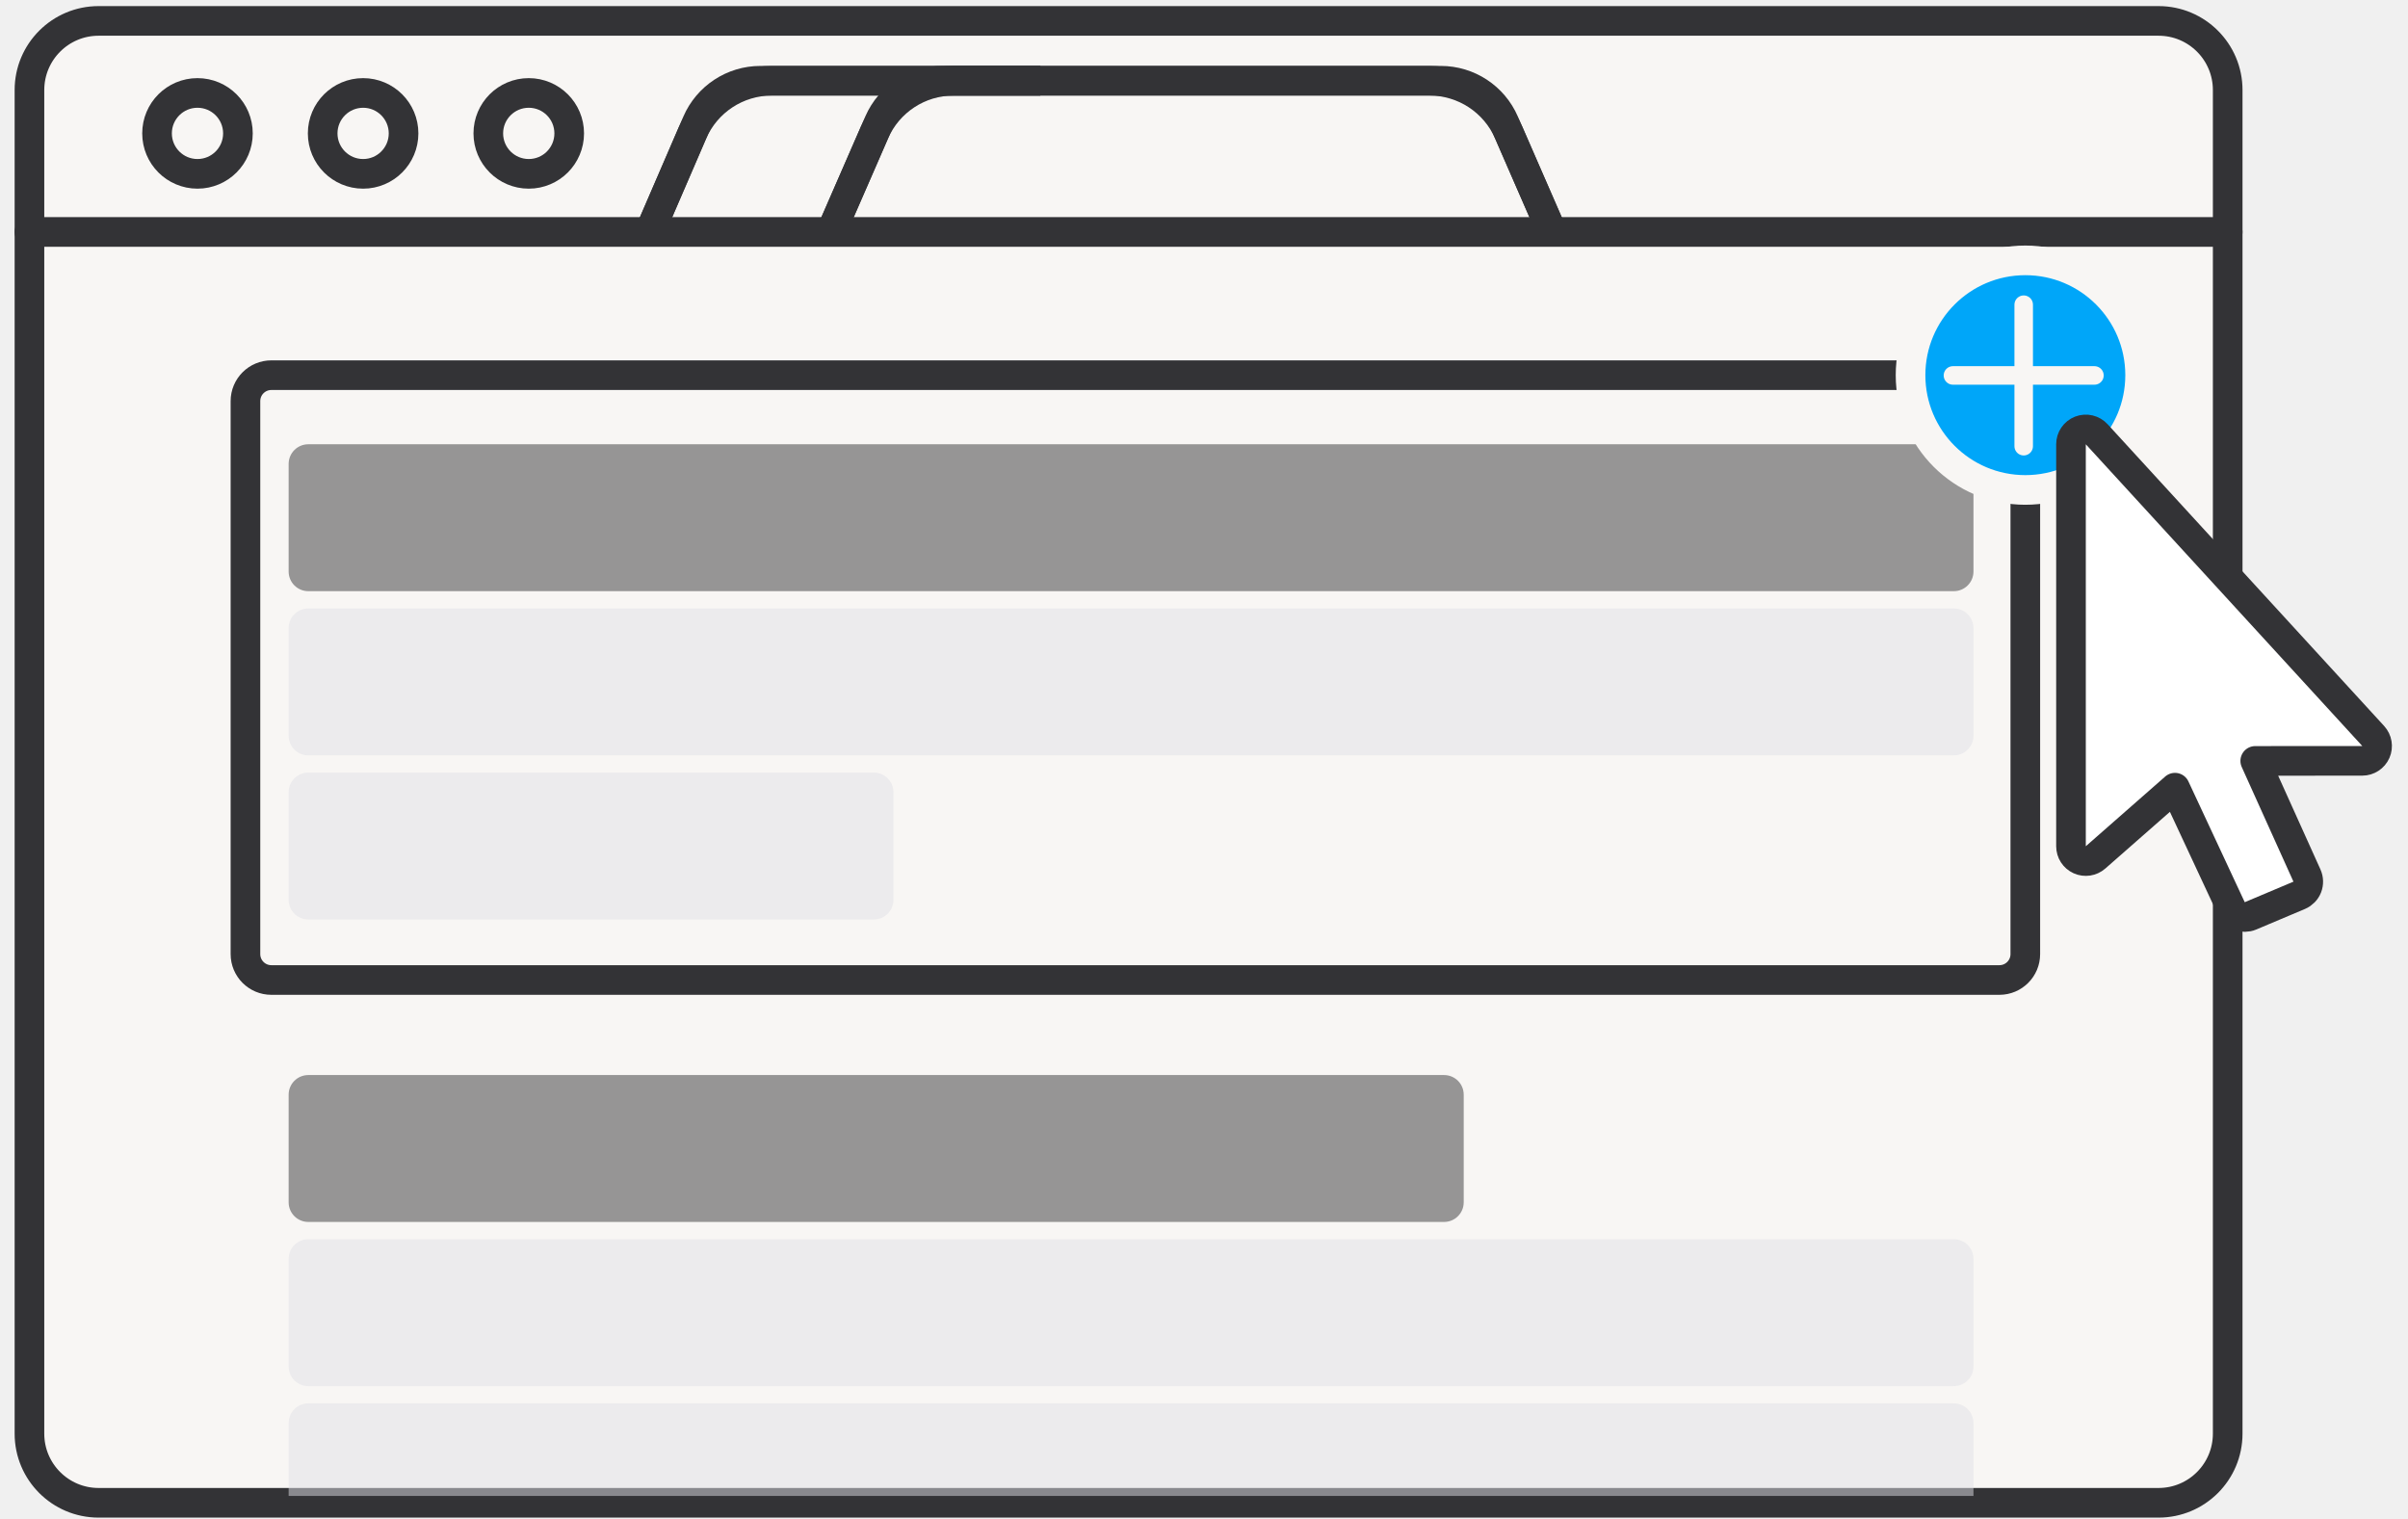
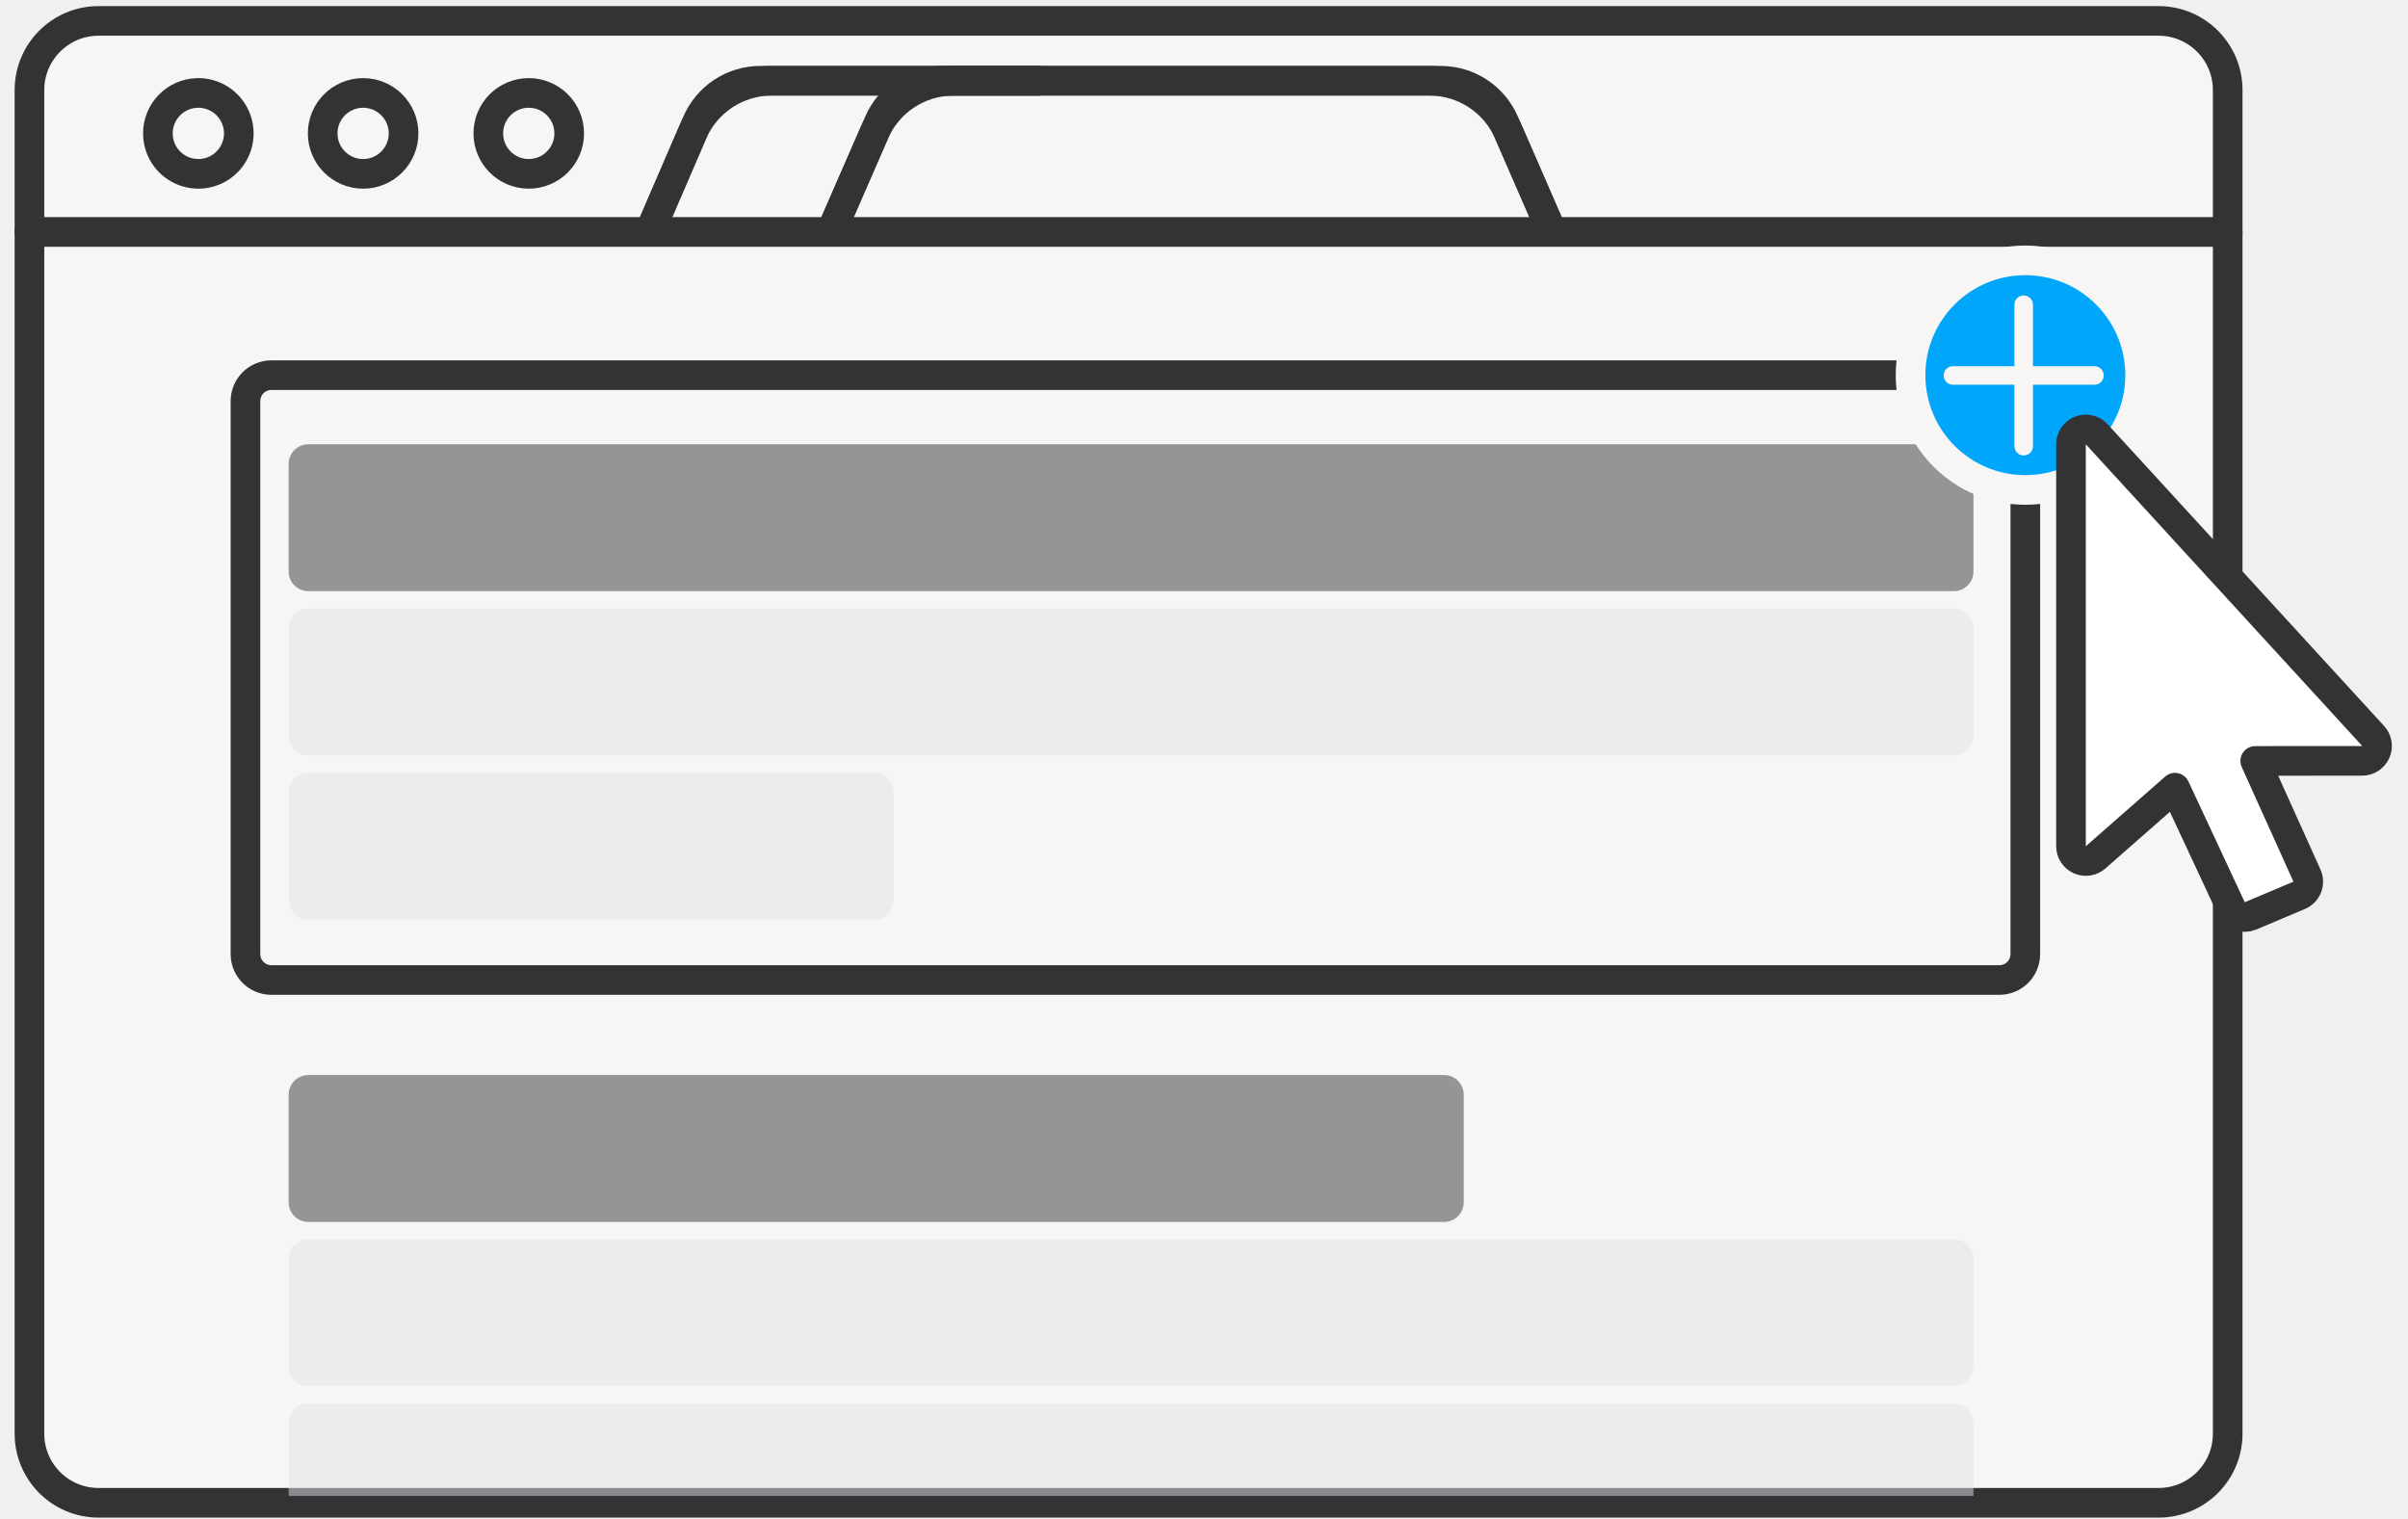
- <svg xmlns="http://www.w3.org/2000/svg" width="130" height="82" viewBox="0 0 130 82" fill="none">
-   <rect x="1.59" y="1.129" width="118.676" height="80" rx="3.732" fill="#F8F6F4" stroke="#333336" stroke-width="1.6" stroke-linecap="round" stroke-linejoin="round" />
-   <path d="M10.661 9.385C11.867 9.385 12.845 8.407 12.845 7.201C12.845 5.995 11.867 5.018 10.661 5.018C9.455 5.018 8.478 5.995 8.478 7.201C8.478 8.407 9.455 9.385 10.661 9.385Z" stroke="#333336" stroke-width="1.6" stroke-linecap="round" stroke-linejoin="round" />
-   <path d="M19.604 9.385C20.809 9.385 21.787 8.407 21.787 7.201C21.787 5.995 20.809 5.018 19.604 5.018C18.398 5.018 17.42 5.995 17.42 7.201C17.42 8.407 18.398 9.385 19.604 9.385Z" stroke="#333336" stroke-width="1.6" stroke-linecap="round" stroke-linejoin="round" />
-   <path d="M28.546 9.385C29.752 9.385 30.73 8.407 30.73 7.201C30.73 5.995 29.752 5.018 28.546 5.018C27.34 5.018 26.362 5.995 26.362 7.201C26.362 8.407 27.34 9.385 28.546 9.385Z" stroke="#333336" stroke-width="1.6" stroke-linecap="round" stroke-linejoin="round" />
-   <path d="M1.59 12.521H120.265" stroke="#333336" stroke-width="1.6" stroke-linecap="round" stroke-linejoin="round" />
-   <rect opacity="0.5" x="15.583" y="23.984" width="90.958" height="7.93" rx="1.06" fill="#333336" />
-   <rect opacity="0.5" x="15.583" y="32.848" width="90.958" height="7.93" rx="1.06" fill="#E0E0E6" />
-   <rect opacity="0.5" x="15.583" y="41.709" width="32.652" height="7.93" rx="1.06" fill="#E0E0E6" />
-   <rect x="13.251" y="20.254" width="96.089" height="32.652" rx="1.399" stroke="#333336" stroke-width="1.6" />
-   <mask id="mask0_9495_6996" style="mask-type:alpha" maskUnits="userSpaceOnUse" x="0" y="0" width="121" height="81">
-     <rect x="1.59" y="1.129" width="118.479" height="78.831" rx="5.298" fill="#F8F6F4" stroke="black" stroke-width="1.6" stroke-linecap="round" stroke-linejoin="round" />
+ <svg xmlns="http://www.w3.org/2000/svg" width="130" height="82" fill="none" viewBox="0 0 130 82">
+   <rect width="118.676" height="80" x="1.59" y="1.129" fill="#f8f6f4" stroke="#333336" stroke-linecap="round" stroke-linejoin="round" stroke-width="1.6" rx="3.732" />
+   <path stroke="#333336" stroke-linecap="round" stroke-linejoin="round" stroke-width="1.6" d="M10.661 9.385a2.184 2.184 0 1 0 0-4.367 2.184 2.184 0 0 0 0 4.367m8.943 0a2.184 2.184 0 1 0 0-4.368 2.184 2.184 0 0 0 0 4.368m8.942 0a2.184 2.184 0 1 0 0-4.368 2.184 2.184 0 0 0 0 4.368M1.59 12.522h118.675" />
+   <rect width="90.958" height="7.93" x="15.583" y="23.984" fill="#333336" opacity=".5" rx="1.06" />
+   <rect width="90.958" height="7.93" x="15.583" y="32.848" fill="#e0e0e6" opacity=".5" rx="1.06" />
+   <rect width="32.652" height="7.93" x="15.583" y="41.709" fill="#e0e0e6" opacity=".5" rx="1.06" />
+   <rect width="96.089" height="32.652" x="13.251" y="20.254" stroke="#333336" stroke-width="1.6" rx="1.399" />
+   <mask id="a" width="121" height="81" x="0" y="0" maskUnits="userSpaceOnUse" style="mask-type:alpha">
+     <rect width="118.479" height="78.831" x="1.59" y="1.129" fill="#f8f6f4" stroke="#000" stroke-linecap="round" stroke-linejoin="round" stroke-width="1.6" rx="5.298" />
  </mask>
-   <g mask="url(#mask0_9495_6996)">
-     <rect opacity="0.5" x="15.583" y="58.037" width="63.438" height="7.93" rx="1.06" fill="#333336" />
-     <rect opacity="0.5" x="15.583" y="66.9" width="90.958" height="7.93" rx="1.06" fill="#E0E0E6" />
-     <rect opacity="0.5" x="15.583" y="75.762" width="90.958" height="7.93" rx="1.06" fill="#E0E0E6" />
+   <g mask="url(#a)">
+     <rect width="63.438" height="7.93" x="15.583" y="58.037" fill="#333336" opacity=".5" rx="1.06" />
+     <rect width="90.958" height="7.93" x="15.583" y="66.9" fill="#e0e0e6" opacity=".5" rx="1.06" />
+     <rect width="90.958" height="7.93" x="15.583" y="75.762" fill="#e0e0e6" opacity=".5" rx="1.06" />
  </g>
-   <path d="M44.971 12.289L47.207 7.16C47.948 5.459 49.627 4.359 51.483 4.359H77.174C79.03 4.359 80.709 5.459 81.45 7.16L83.686 12.289" stroke="#333336" stroke-width="1.6" stroke-linejoin="round" />
-   <path d="M35.175 12.289L37.383 7.175C38.121 5.466 39.804 4.359 41.665 4.359H56.165" stroke="#333336" stroke-width="1.6" stroke-linejoin="round" />
-   <path d="M44.971 12.289L47.451 6.6C48.044 5.239 49.387 4.359 50.871 4.359H77.785C79.27 4.359 80.613 5.239 81.206 6.6L83.686 12.289" stroke="#333336" stroke-width="1.6" stroke-linejoin="round" />
-   <path d="M35.175 12.289L37.626 6.612C38.216 5.245 39.563 4.359 41.052 4.359H56.165" stroke="#333336" stroke-width="1.6" stroke-linejoin="round" />
-   <circle cx="109.341" cy="20.253" r="6.197" fill="#00A6F9" stroke="#F8F6F4" stroke-width="1.6" />
-   <path fill-rule="evenodd" clip-rule="evenodd" d="M113.072 20.268L105.433 20.268L113.072 20.268Z" fill="#00A6F9" />
-   <path d="M113.072 20.268L105.433 20.268" stroke="#F8F6F4" stroke-linecap="round" stroke-linejoin="round" />
-   <path fill-rule="evenodd" clip-rule="evenodd" d="M109.253 16.449L109.253 24.088L109.253 16.449Z" fill="#00A6F9" />
-   <path d="M109.253 16.449L109.253 24.088" stroke="#F8F6F4" stroke-linecap="round" stroke-linejoin="round" />
-   <path d="M112.315 23.238C112.623 23.119 112.972 23.201 113.195 23.444L128.122 39.733C128.336 39.967 128.392 40.306 128.265 40.596C128.137 40.886 127.849 41.074 127.532 41.074L121.753 41.078L124.545 47.268C124.633 47.464 124.639 47.688 124.561 47.889C124.482 48.089 124.325 48.25 124.126 48.334L121.497 49.443C121.101 49.611 120.643 49.434 120.461 49.044L117.42 42.523L113.133 46.286C112.897 46.493 112.561 46.544 112.275 46.414C111.989 46.285 111.806 45.999 111.806 45.685V23.984C111.806 23.654 112.008 23.358 112.315 23.238Z" fill="white" stroke="#333336" stroke-width="1.6" stroke-linejoin="round" />
+   <path stroke="#333336" stroke-linejoin="round" stroke-width="1.6" d="m44.97 12.29 2.237-5.13c.741-1.7 2.42-2.8 4.276-2.8h25.691c1.856 0 3.535 1.1 4.276 2.8l2.236 5.13" />
+   <path stroke="#333336" stroke-linejoin="round" stroke-width="1.6" d="m35.175 12.29 2.208-5.115a4.67 4.67 0 0 1 4.282-2.816h14.5" />
+   <path stroke="#333336" stroke-linejoin="round" stroke-width="1.6" d="m44.97 12.29 2.48-5.69a3.73 3.73 0 0 1 3.421-2.24h26.914c1.485 0 2.828.88 3.421 2.24l2.48 5.69" />
+   <path stroke="#333336" stroke-linejoin="round" stroke-width="1.6" d="m35.175 12.29 2.45-5.678a3.73 3.73 0 0 1 3.427-2.253h15.113" />
+   <circle cx="109.341" cy="20.253" r="6.197" fill="#00a6f9" stroke="#f8f6f4" stroke-width="1.6" />
+   <path fill="#00a6f9" fill-rule="evenodd" d="M113.072 20.269h-7.639z" clip-rule="evenodd" />
+   <path stroke="#f8f6f4" stroke-linecap="round" stroke-linejoin="round" d="M113.072 20.269h-7.639" />
+   <path fill="#00a6f9" fill-rule="evenodd" d="M109.253 16.45v7.638z" clip-rule="evenodd" />
+   <path stroke="#f8f6f4" stroke-linecap="round" stroke-linejoin="round" d="M109.253 16.45v7.638" />
+   <path fill="#fff" stroke="#333336" stroke-linejoin="round" stroke-width="1.6" d="M112.315 23.238a.8.8 0 0 1 .88.206l14.927 16.29a.802.802 0 0 1-.59 1.34l-5.779.004 2.792 6.19c.088.196.094.42.016.62a.8.8 0 0 1-.435.446l-2.629 1.11a.8.8 0 0 1-1.036-.4l-3.041-6.521-4.287 3.763a.801.801 0 0 1-1.327-.601v-21.7a.8.8 0 0 1 .509-.747Z" />
</svg>
